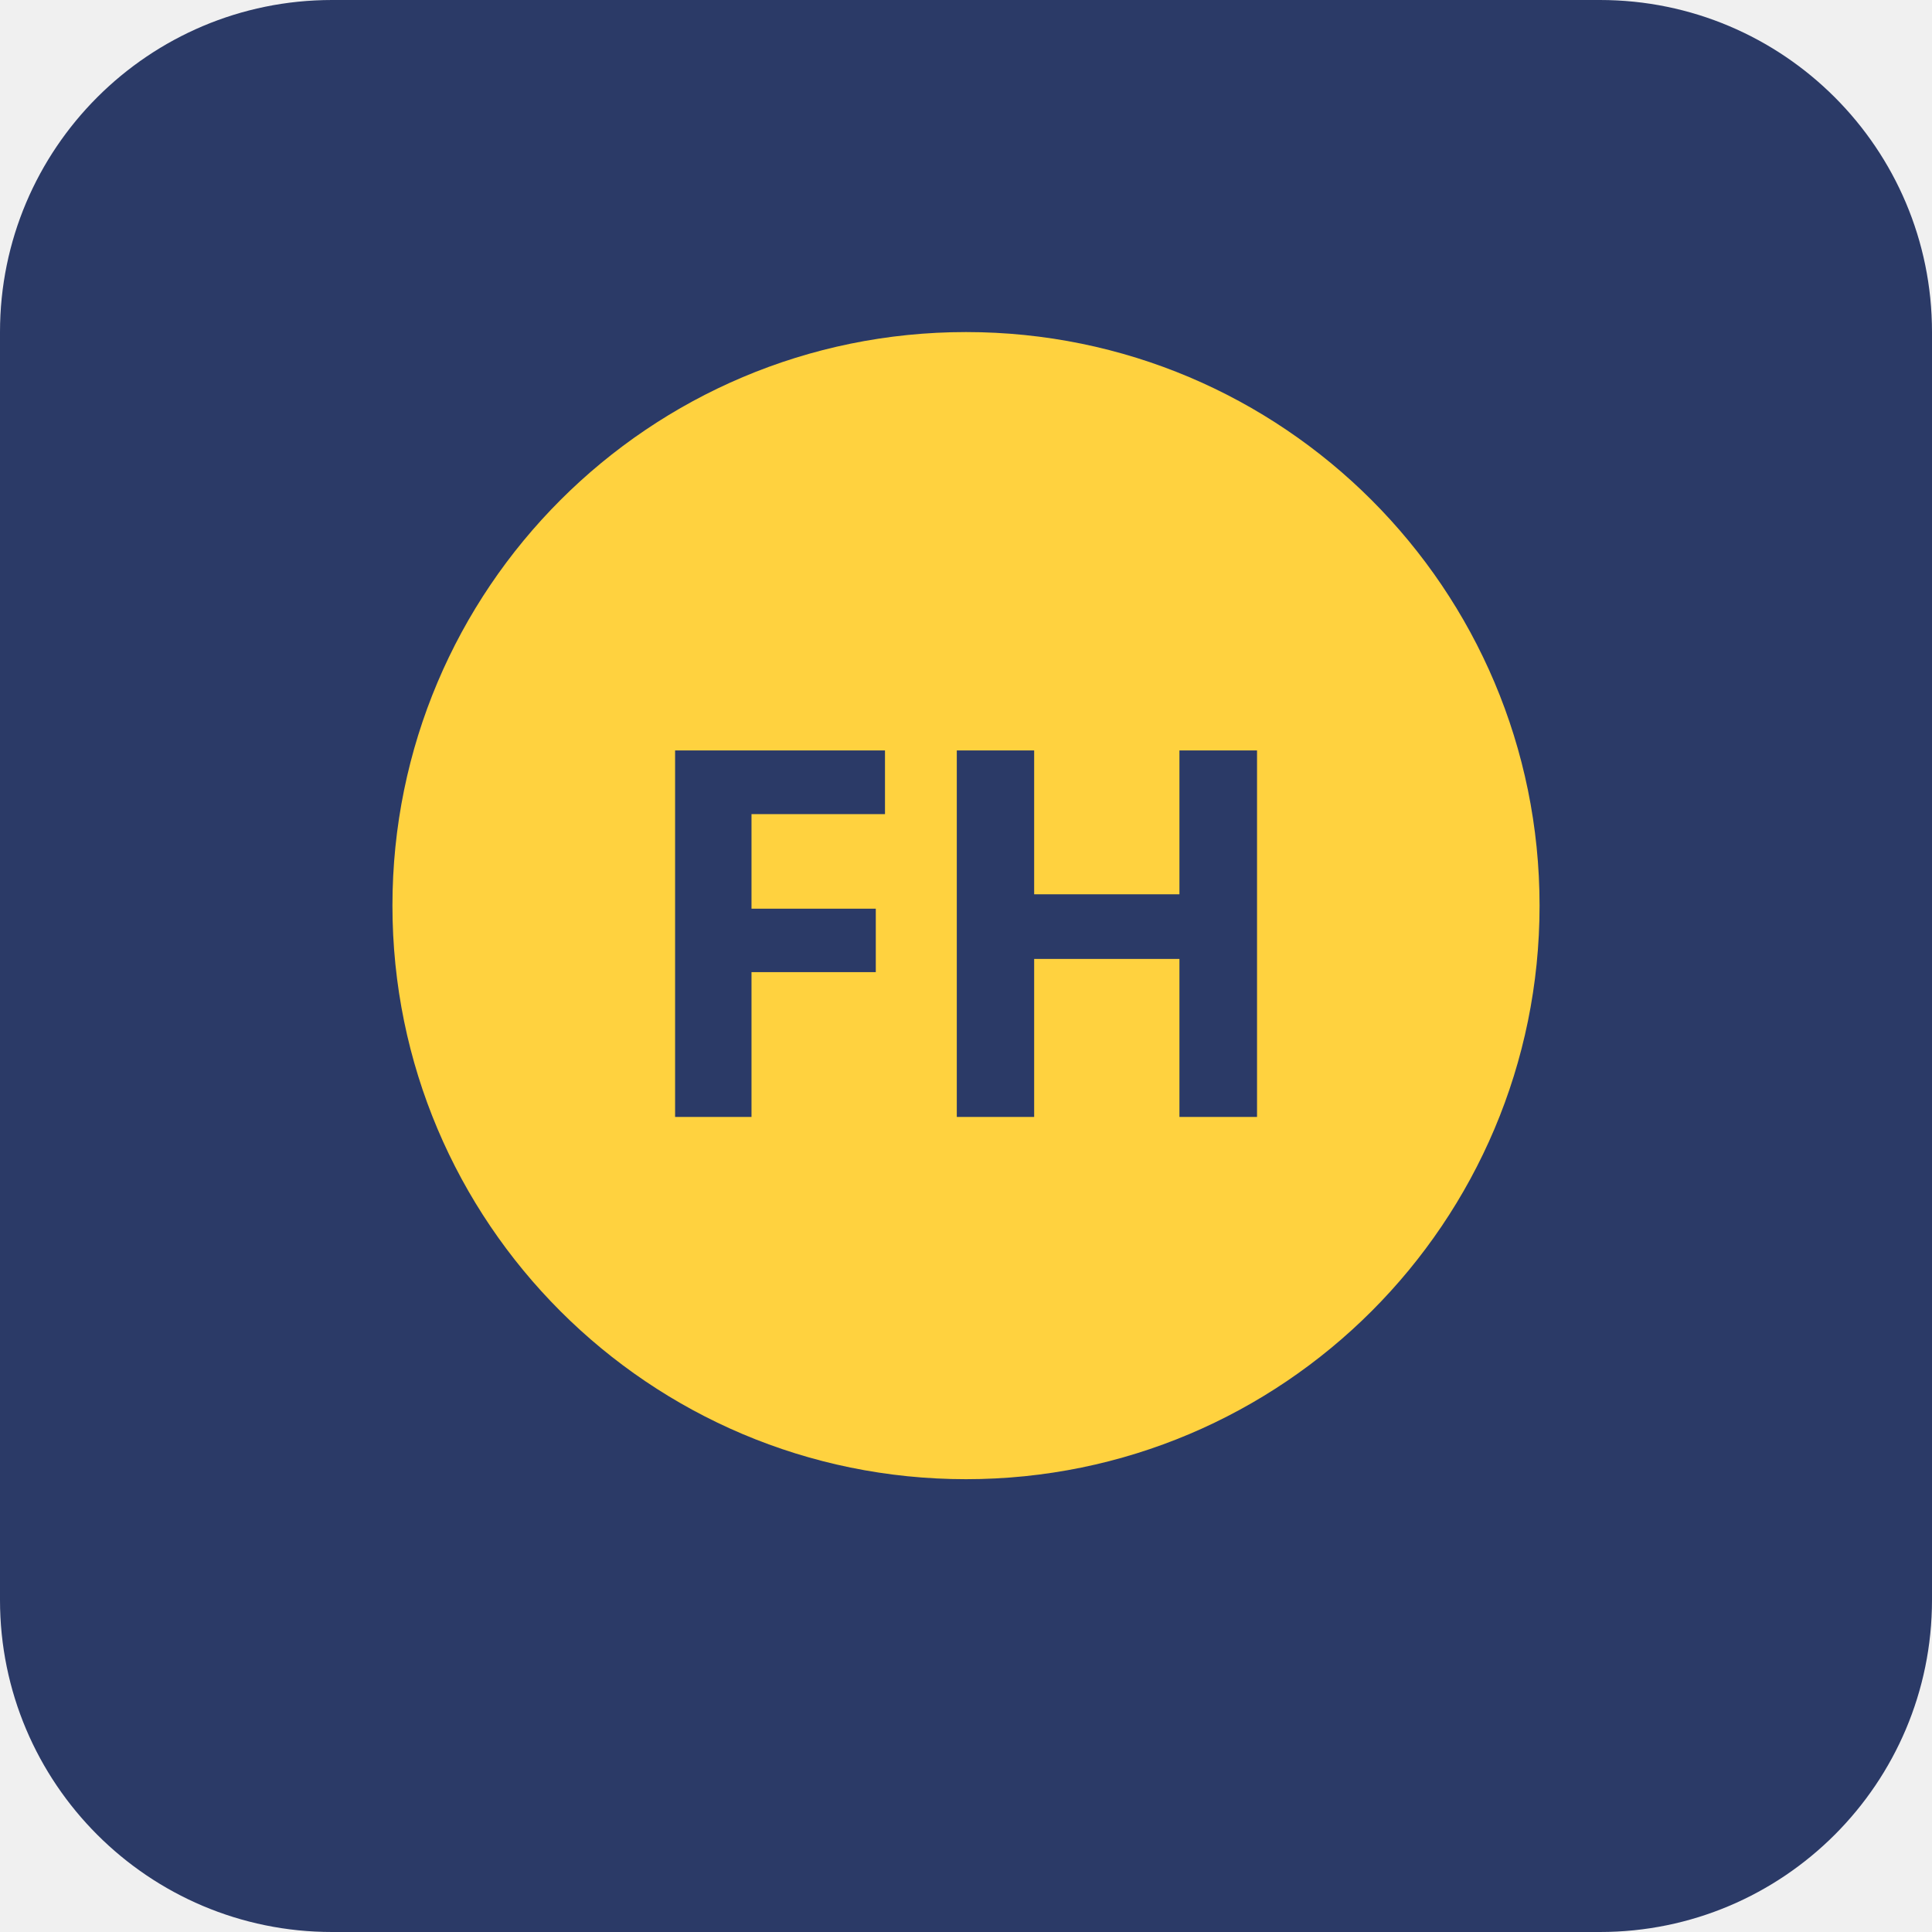
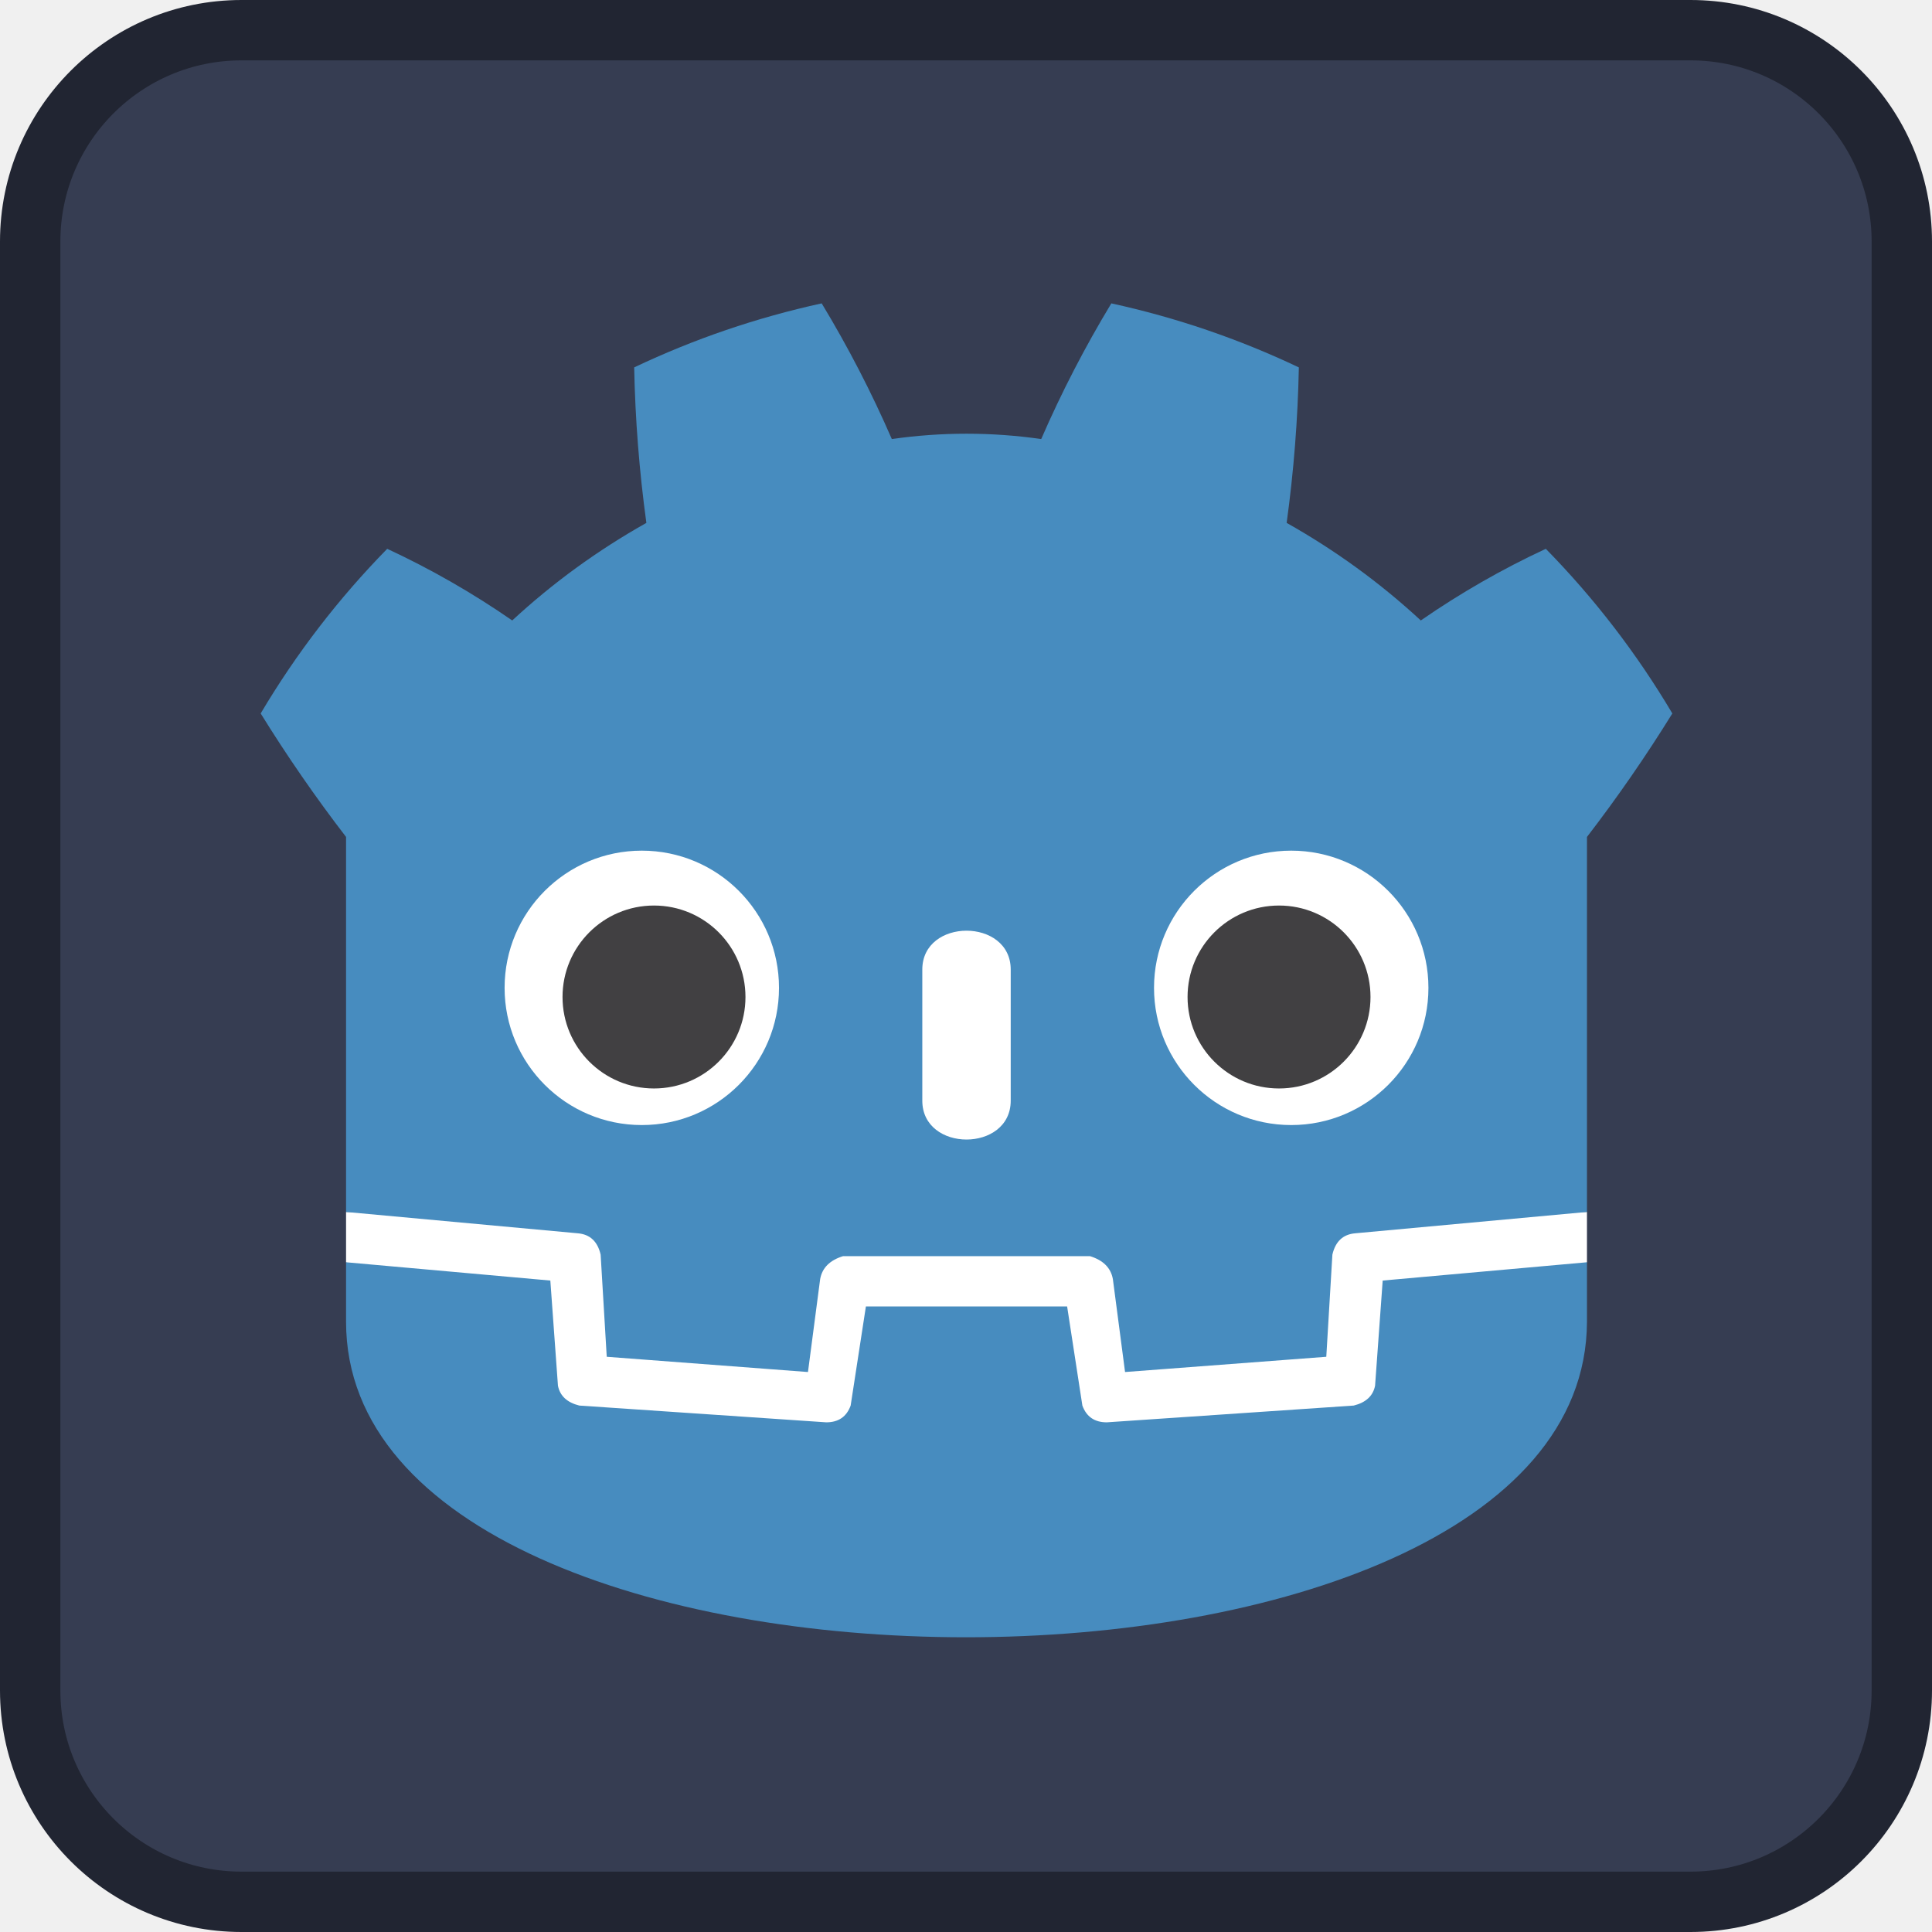
- <svg xmlns="http://www.w3.org/2000/svg" width="128" height="128" viewBox="0 0 128 128">
-   <rect width="128" height="128" rx="22" fill="#2b3a67" />
-   <circle cx="64" cy="60" r="38" fill="#ffd23f" />
-   <text x="64" y="74" font-size="34" text-anchor="middle" fill="#2b3a67" font-family="sans-serif" font-weight="bold">FH</text>
+ <svg xmlns="http://www.w3.org/2000/svg" width="128" height="128">
+   <rect width="124" height="124" x="2" y="2" fill="#363d52" stroke="#212532" stroke-width="4" rx="14" />
+   <g fill="#fff" transform="translate(12.322 12.322)scale(.101)">
+     <path d="M105 673v33q407 354 814 0v-33z" />
+     <path fill="#478cbf" d="m105 673 152 14q12 1 15 14l4 67 132 10 8-61q2-11 15-15h162q13 4 15 15l8 61 132-10 4-67q3-13 15-14l152-14V427q30-39 56-81-35-59-83-108-43 20-82 47-40-37-88-64 7-51 8-102-59-28-123-42-26 43-46 89-49-7-98 0-20-46-46-89-64 14-123 42 1 51 8 102-48 27-88 64-39-27-82-47-48 49-83 108 26 42 56 81zm0 33v39c0 276 813 276 814 0v-39l-134 12-5 69q-2 10-14 13l-162 11q-12 0-16-11l-10-65H446l-10 65q-4 11-16 11l-162-11q-12-3-14-13l-5-69z" />
+     <path d="M483 600c0 34 58 34 58 0v-86c0-34-58-34-58 0z" />
+     <circle cx="725" cy="526" r="90" />
+     <circle cx="299" cy="526" r="90" />
+   </g>
+   <g fill="#414042" transform="translate(12.322 12.322)scale(.101)">
+     <circle cx="307" cy="532" r="60" />
+     <circle cx="717" cy="532" r="60" />
+   </g>
</svg>
